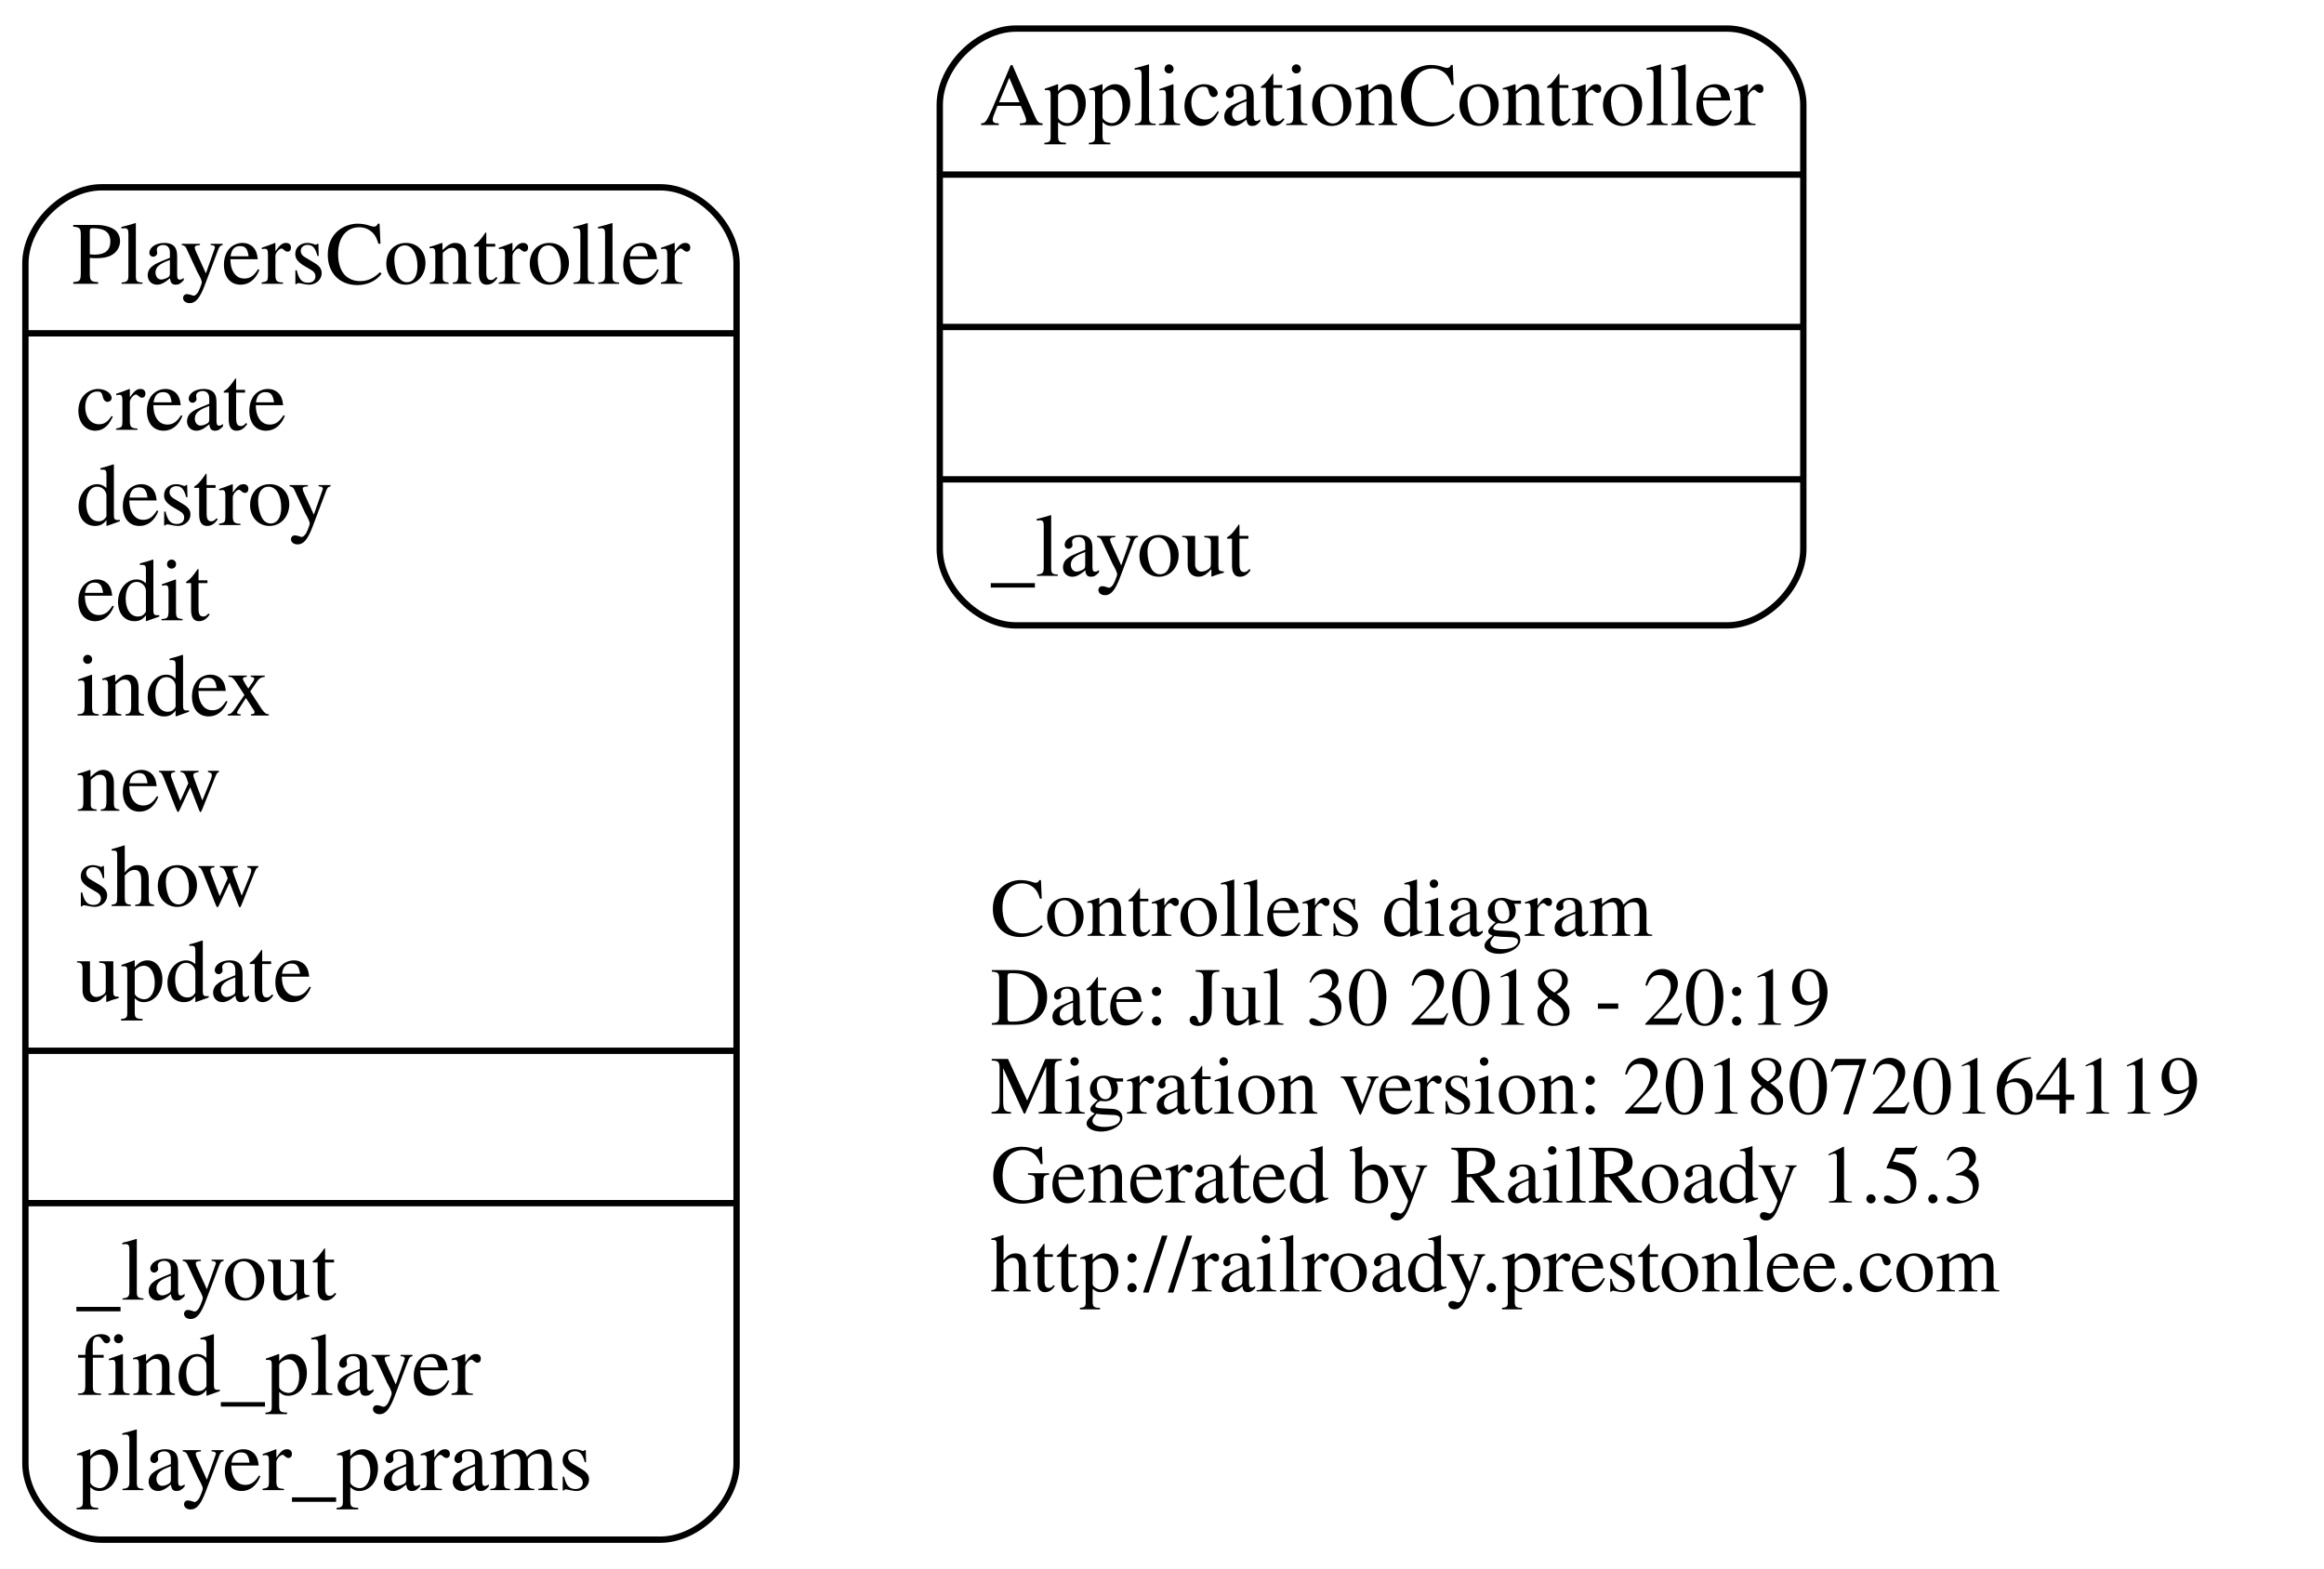
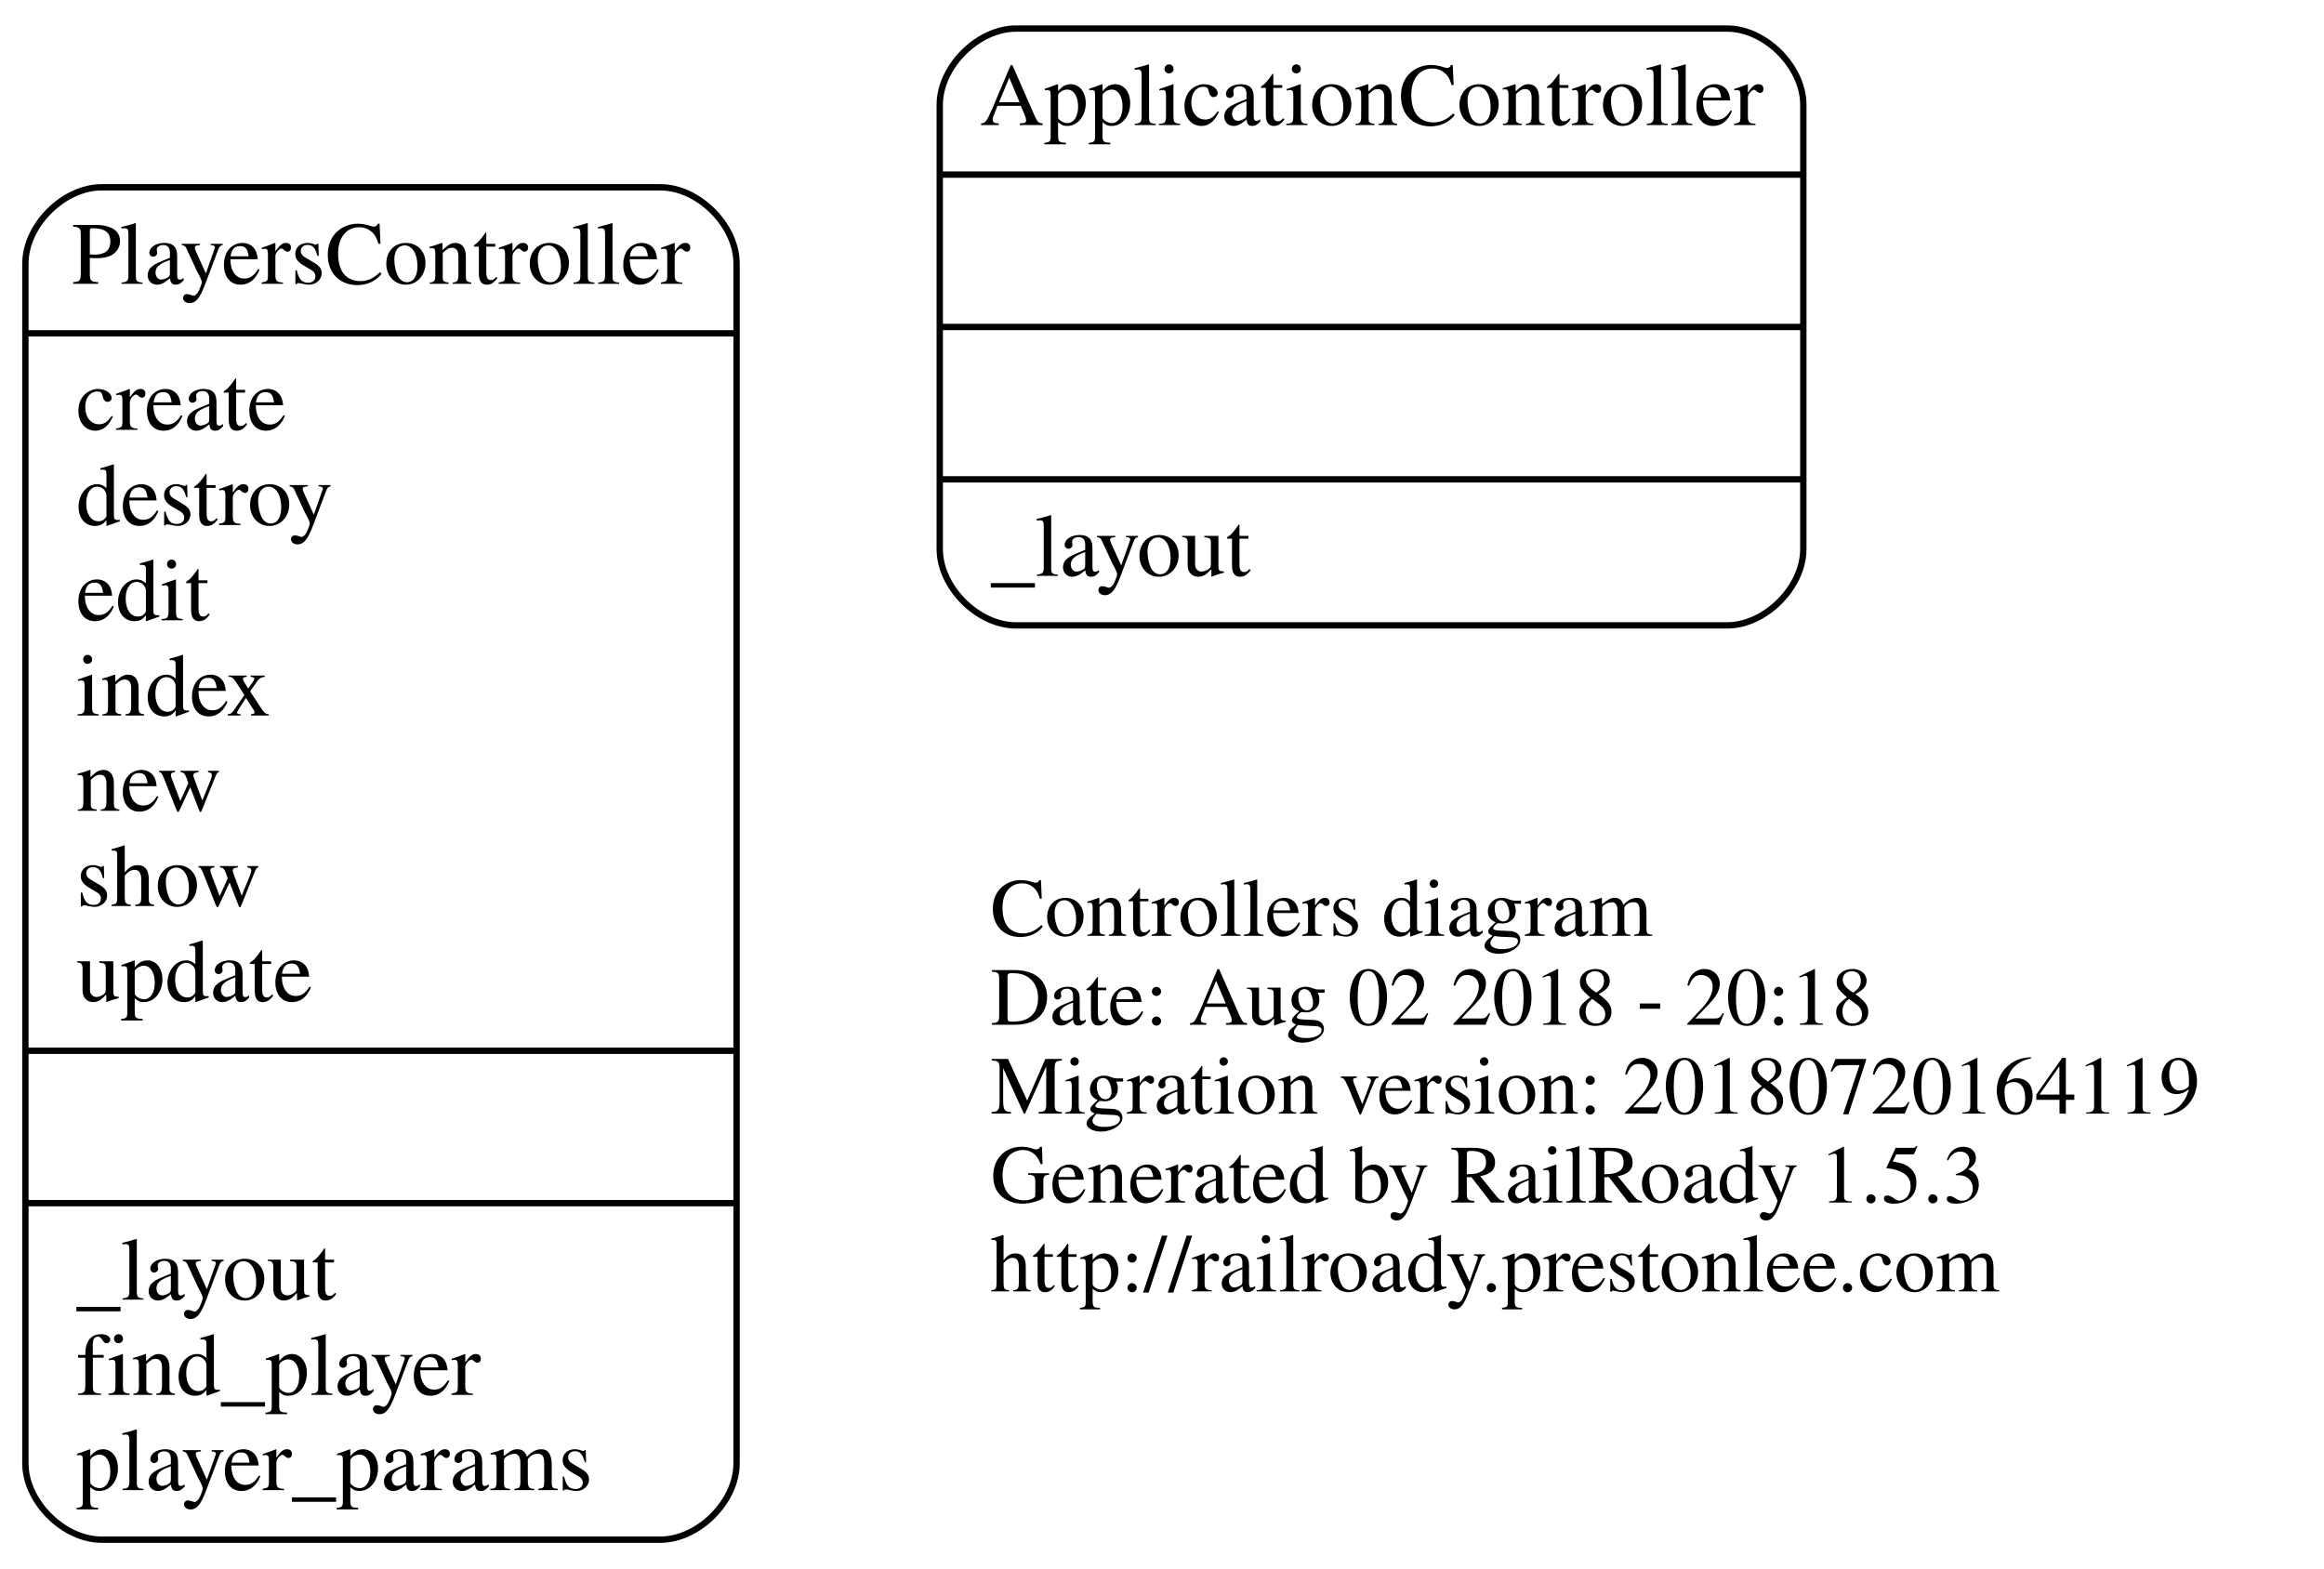
<svg xmlns="http://www.w3.org/2000/svg" width="366pt" height="247pt" viewBox="0.00 0.00 366.00 247.00">
  <g id="graph0" class="graph" transform="scale(1 1) rotate(0) translate(4 243)">
    <polygon fill="none" stroke="none" points="-4,4 -4,-243 362,-243 362,4 -4,4" />
    <g id="node1" class="node">
      <text text-anchor="start" x="152" y="-95.6" font-family="Times,serif" font-size="13.00">Controllers diagram</text>
-       <text text-anchor="start" x="152" y="-81.6" font-family="Times,serif" font-size="13.00">Date: Jul 30 2018 - 20:19</text>
+       <text text-anchor="start" x="152" y="-81.6" font-family="Times,serif" font-size="13.00">Date: Aug 02 2018 - 20:18</text>
      <text text-anchor="start" x="152" y="-67.6" font-family="Times,serif" font-size="13.00">Migration version: 20180720164119</text>
      <text text-anchor="start" x="152" y="-53.6" font-family="Times,serif" font-size="13.00">Generated by RailRoady 1.5.3</text>
      <text text-anchor="start" x="152" y="-39.6" font-family="Times,serif" font-size="13.00">http://railroady.prestonlee.com</text>
    </g>
    <g id="node2" class="node">
      <path fill="none" stroke="black" d="M156,-144.5C156,-144.5 268,-144.5 268,-144.5 274,-144.5 280,-150.5 280,-156.5 280,-156.5 280,-226.5 280,-226.5 280,-232.5 274,-238.5 268,-238.5 268,-238.5 156,-238.5 156,-238.5 150,-238.5 144,-232.5 144,-226.5 144,-226.5 144,-156.5 144,-156.5 144,-150.5 150,-144.5 156,-144.5" />
      <text text-anchor="middle" x="212" y="-223.3" font-family="Times,serif" font-size="14.00">ApplicationController</text>
      <polyline fill="none" stroke="black" points="144,-215.5 280,-215.5 " />
      <polyline fill="none" stroke="black" points="144,-191.5 280,-191.5 " />
      <polyline fill="none" stroke="black" points="144,-167.5 280,-167.5 " />
      <text text-anchor="start" x="152" y="-152.3" font-family="Times,serif" font-size="14.00">_layout</text>
    </g>
    <g id="node3" class="node">
      <path fill="none" stroke="black" d="M12,-0.5C12,-0.5 100,-0.5 100,-0.5 106,-0.5 112,-6.5 112,-12.5 112,-12.5 112,-201.5 112,-201.5 112,-207.5 106,-213.5 100,-213.5 100,-213.5 12,-213.5 12,-213.5 6,-213.5 -7.10543e-15,-207.5 -7.10543e-15,-201.5 -7.10543e-15,-201.5 -7.10543e-15,-12.5 -7.10543e-15,-12.5 -7.10543e-15,-6.5 6,-0.5 12,-0.5" />
      <text text-anchor="middle" x="56" y="-198.3" font-family="Times,serif" font-size="14.00">PlayersController</text>
      <polyline fill="none" stroke="black" points="-7.10543e-15,-190.5 112,-190.5 " />
      <text text-anchor="start" x="8" y="-175.3" font-family="Times,serif" font-size="14.00">create</text>
      <text text-anchor="start" x="8" y="-160.3" font-family="Times,serif" font-size="14.00">destroy</text>
      <text text-anchor="start" x="8" y="-145.3" font-family="Times,serif" font-size="14.00">edit</text>
      <text text-anchor="start" x="8" y="-130.3" font-family="Times,serif" font-size="14.00">index</text>
      <text text-anchor="start" x="8" y="-115.3" font-family="Times,serif" font-size="14.00">new</text>
      <text text-anchor="start" x="8" y="-100.3" font-family="Times,serif" font-size="14.00">show</text>
      <text text-anchor="start" x="8" y="-85.3" font-family="Times,serif" font-size="14.00">update</text>
      <polyline fill="none" stroke="black" points="-7.10543e-15,-77.5 112,-77.5 " />
      <polyline fill="none" stroke="black" points="-7.10543e-15,-53.5 112,-53.5 " />
      <text text-anchor="start" x="8" y="-38.3" font-family="Times,serif" font-size="14.00">_layout</text>
      <text text-anchor="start" x="8" y="-23.3" font-family="Times,serif" font-size="14.00">find_player</text>
      <text text-anchor="start" x="8" y="-8.3" font-family="Times,serif" font-size="14.00">player_params</text>
    </g>
  </g>
</svg>
